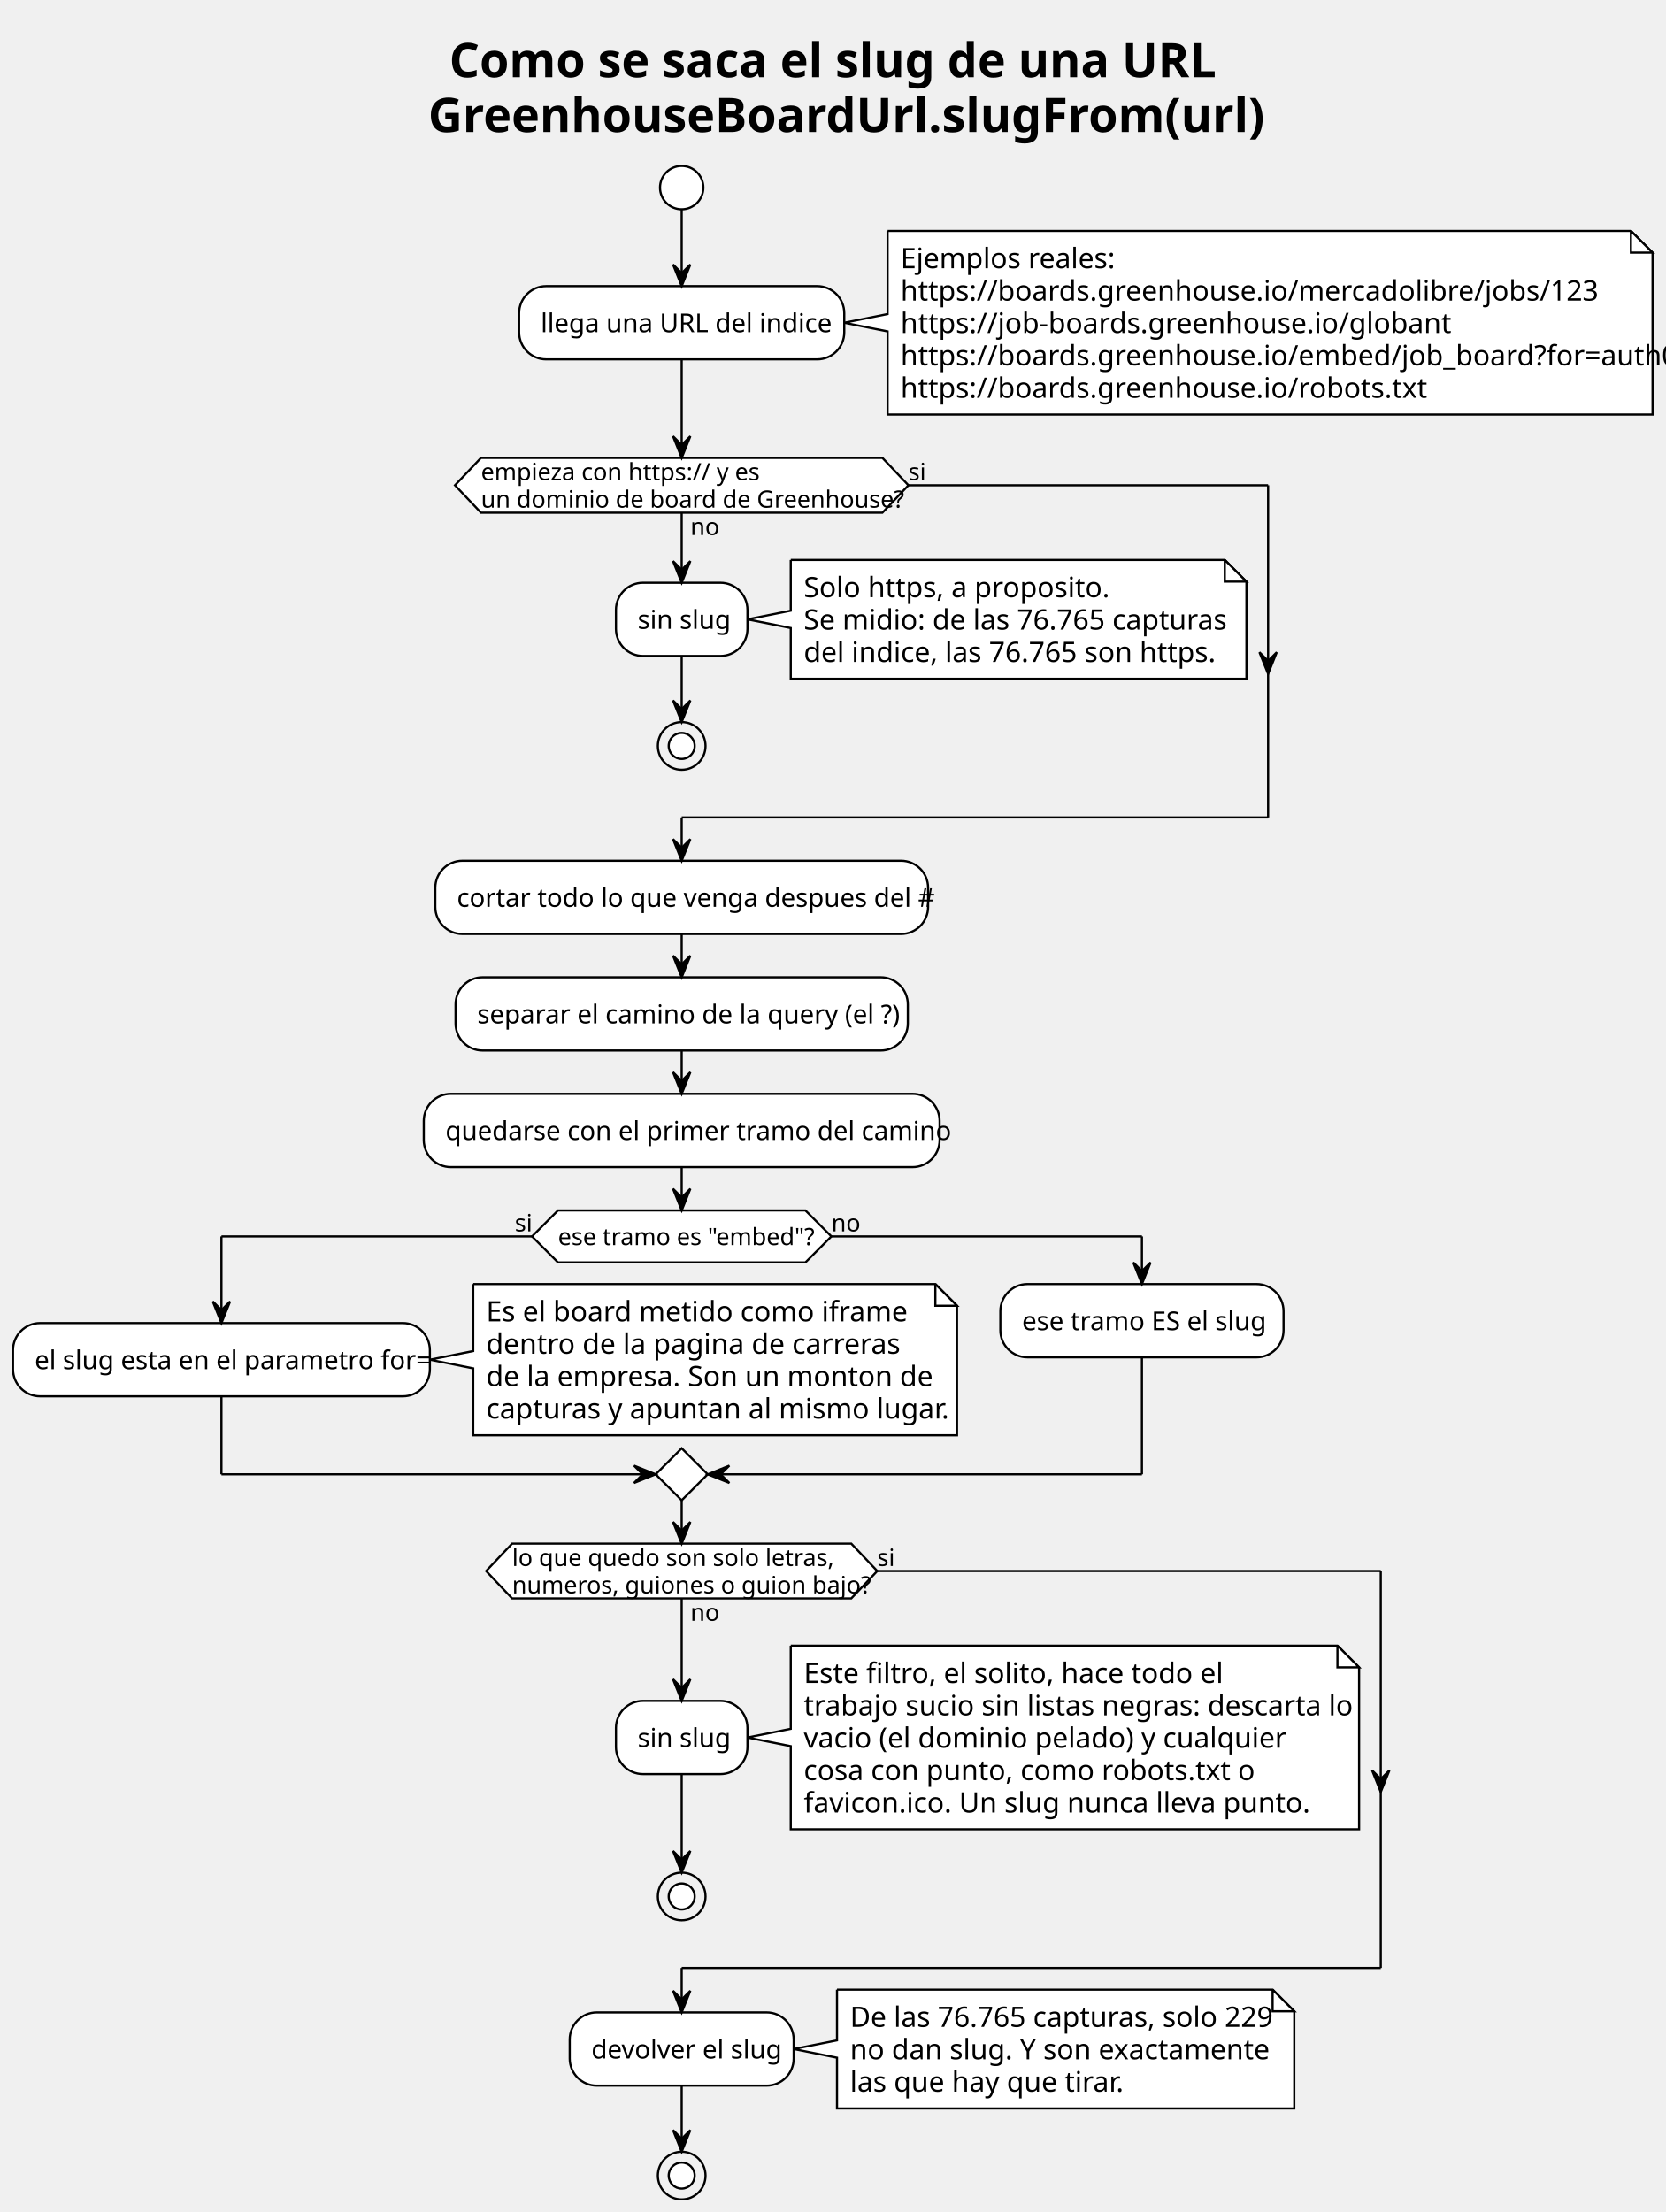
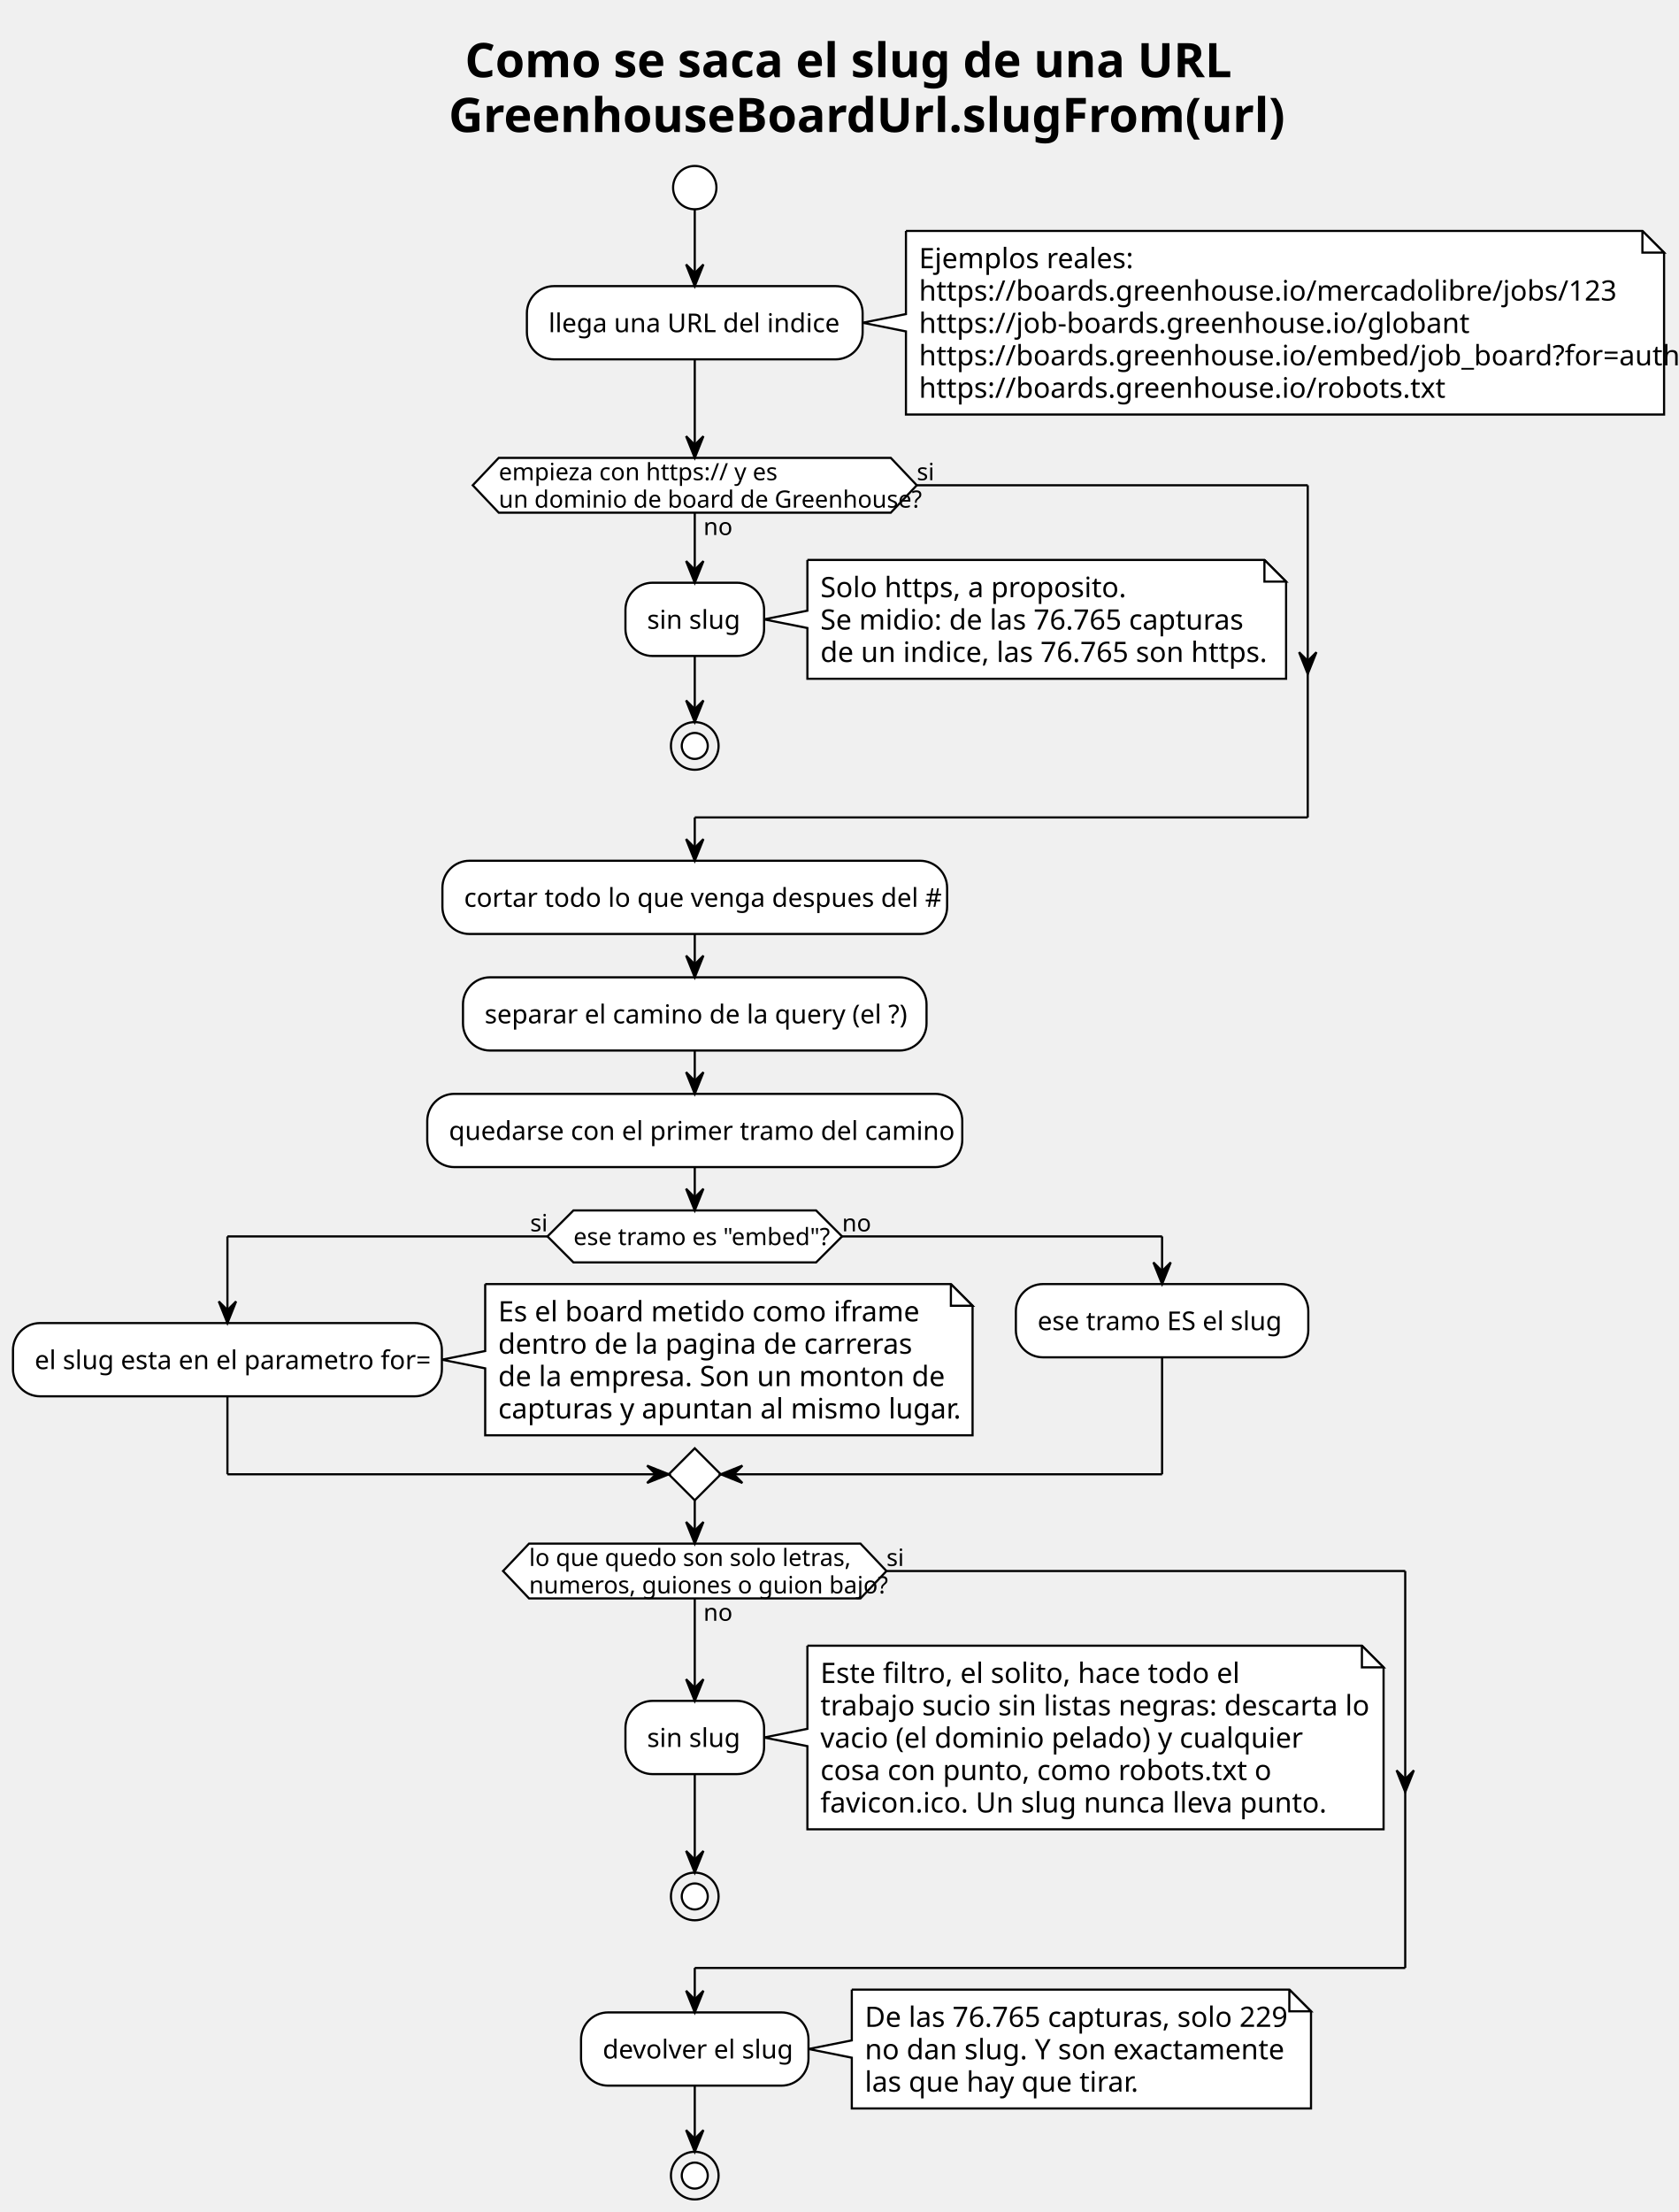
- <svg xmlns="http://www.w3.org/2000/svg" contentStyleType="text/css" data-diagram-type="ACTIVITY" height="1021px" preserveAspectRatio="none" style="width:769px;height:1021px;background:#FFFFFF;" version="1.1" viewBox="0 0 769 1021" width="769px" zoomAndPan="magnify">
+ <svg xmlns="http://www.w3.org/2000/svg" contentStyleType="text/css" height="1021px" preserveAspectRatio="none" style="width:775px;height:1021px;background:#FFFFFF;" version="1.1" viewBox="0 0 775 1021" width="775px" zoomAndPan="magnify">
  <defs />
  <g>
-     <g class="title" data-source-line="2">
-       <text fill="#000000" font-family="Verdana" font-size="22" font-weight="bold" lengthAdjust="spacing" textLength="352.097" x="207.356" y="35.636">Como se saca el slug de una URL</text>
-       <text fill="#000000" font-family="Verdana" font-size="22" font-weight="bold" lengthAdjust="spacing" textLength="371.594" x="197.608" y="60.934">GreenhouseBoardUrl.slugFrom(url)</text>
-     </g>
-     <ellipse cx="314.665" cy="86.596" fill="#FFFFFF" rx="10" ry="10" style="stroke:#000000;stroke-width:1;" />
-     <path d="M409.707,106.596 L409.707,144.968 L389.707,148.968 L409.707,152.968 L409.707,191.339 A0,0 0 0 0 409.707,191.339 L762.81,191.339 A0,0 0 0 0 762.81,191.339 L762.81,116.596 L752.81,106.596 L409.707,106.596 A0,0 0 0 0 409.707,106.596" fill="#FFFFFF" style="stroke:#000000;stroke-width:1;" />
-     <path d="M752.81,106.596 L752.81,116.596 L762.81,116.596 L752.81,106.596" fill="#FFFFFF" style="stroke:#000000;stroke-width:1;" />
-     <text fill="#000000" font-family="Verdana" font-size="13" lengthAdjust="spacing" textLength="96.097" x="415.707" y="123.79">Ejemplos reales:</text>
-     <text fill="#000000" font-family="Verdana" font-size="13" lengthAdjust="spacing" textLength="296.296" x="415.707" y="138.738">https://boards.greenhouse.io/mercadolibre/jobs/123</text>
-     <text fill="#000000" font-family="Verdana" font-size="13" lengthAdjust="spacing" textLength="232.718" x="415.707" y="153.687">https://job-boards.greenhouse.io/globant</text>
-     <text fill="#000000" font-family="Verdana" font-size="13" lengthAdjust="spacing" textLength="332.103" x="415.707" y="168.636">https://boards.greenhouse.io/embed/job_board?for=auth0</text>
-     <text fill="#000000" font-family="Verdana" font-size="13" lengthAdjust="spacing" textLength="221.857" x="415.707" y="183.584">https://boards.greenhouse.io/robots.txt</text>
-     <rect fill="#FFFFFF" height="33.799" rx="12.5" ry="12.5" style="stroke:#000000;stroke-width:1;" width="150.084" x="239.623" y="132.068" />
-     <text fill="#000000" font-family="Verdana" font-size="12" lengthAdjust="spacing" textLength="130.084" x="249.623" y="153.324">llega una URL del indice</text>
-     <path d="M365.008,258.455 L365.008,281.878 L345.008,285.878 L365.008,289.878 L365.008,313.301 A0,0 0 0 0 365.008,313.301 L575.346,313.301 A0,0 0 0 0 575.346,313.301 L575.346,268.455 L565.346,258.455 L365.008,258.455 A0,0 0 0 0 365.008,258.455" fill="#FFFFFF" style="stroke:#000000;stroke-width:1;" />
-     <path d="M565.346,258.455 L565.346,268.455 L575.346,268.455 L565.346,258.455" fill="#FFFFFF" style="stroke:#000000;stroke-width:1;" />
-     <text fill="#000000" font-family="Verdana" font-size="13" lengthAdjust="spacing" textLength="132.971" x="371.008" y="275.649">Solo https, a proposito.</text>
-     <text fill="#000000" font-family="Verdana" font-size="13" lengthAdjust="spacing" textLength="189.338" x="371.008" y="290.598">Se midio: de las 76.765 capturas</text>
-     <text fill="#000000" font-family="Verdana" font-size="13" lengthAdjust="spacing" textLength="182.121" x="371.008" y="305.546">del indice, las 76.765 son https.</text>
-     <rect fill="#FFFFFF" height="33.799" rx="12.5" ry="12.5" style="stroke:#000000;stroke-width:1;" width="60.688" x="284.321" y="268.979" />
-     <text fill="#000000" font-family="Verdana" font-size="12" lengthAdjust="spacing" textLength="40.688" x="294.321" y="290.235">sin slug</text>
-     <ellipse cx="314.665" cy="344.301" fill="none" rx="11" ry="11" style="stroke:#000000;stroke-width:1;" />
-     <ellipse cx="314.665" cy="344.301" fill="#FFFFFF" rx="6" ry="6" style="stroke:#000000;stroke-width:1;" />
-     <polygon fill="#FFFFFF" points="222.013,211.339,407.316,211.339,419.316,223.988,407.316,236.637,222.013,236.637,210.013,223.988,222.013,211.339" style="stroke:#000000;stroke-width:1;" />
-     <text fill="#000000" font-family="Verdana" font-size="11" lengthAdjust="spacing" textLength="12.235" x="318.665" y="246.955">no</text>
-     <text fill="#000000" font-family="Verdana" font-size="11" lengthAdjust="spacing" textLength="121.671" x="222.013" y="221.657">empieza con https:// y es</text>
-     <text fill="#000000" font-family="Verdana" font-size="11" lengthAdjust="spacing" textLength="185.303" x="222.013" y="234.306">un dominio de board de Greenhouse?</text>
-     <text fill="#000000" font-family="Verdana" font-size="11" lengthAdjust="spacing" textLength="7.944" x="419.316" y="221.657">si</text>
-     <rect fill="#FFFFFF" height="33.799" rx="12.5" ry="12.5" style="stroke:#000000;stroke-width:1;" width="227.481" x="200.924" y="397.301" />
-     <text fill="#000000" font-family="Verdana" font-size="12" lengthAdjust="spacing" textLength="207.481" x="210.924" y="418.557">cortar todo lo que venga despues del #</text>
-     <rect fill="#FFFFFF" height="33.799" rx="12.5" ry="12.5" style="stroke:#000000;stroke-width:1;" width="208.76" x="210.285" y="451.1" />
-     <text fill="#000000" font-family="Verdana" font-size="12" lengthAdjust="spacing" textLength="188.76" x="220.285" y="472.356">separar el camino de la query (el ?)</text>
-     <rect fill="#FFFFFF" height="33.799" rx="12.5" ry="12.5" style="stroke:#000000;stroke-width:1;" width="238.103" x="195.613" y="504.899" />
-     <text fill="#000000" font-family="Verdana" font-size="12" lengthAdjust="spacing" textLength="218.103" x="205.613" y="526.155">quedarse con el primer tramo del camino</text>
-     <polygon fill="#FFFFFF" points="257.565,558.698,371.765,558.698,383.765,570.698,371.765,582.698,257.565,582.698,245.565,570.698,257.565,558.698" style="stroke:#000000;stroke-width:1;" />
-     <text fill="#000000" font-family="Verdana" font-size="11" lengthAdjust="spacing" textLength="114.2" x="257.565" y="574.691">ese tramo es "embed"?</text>
-     <text fill="#000000" font-family="Verdana" font-size="11" lengthAdjust="spacing" textLength="7.944" x="237.621" y="568.367">si</text>
-     <text fill="#000000" font-family="Verdana" font-size="11" lengthAdjust="spacing" textLength="12.235" x="383.765" y="568.367">no</text>
-     <path d="M218.43,592.698 L218.43,623.595 L198.43,627.595 L218.43,631.595 L218.43,662.493 A0,0 0 0 0 218.43,662.493 L441.755,662.493 A0,0 0 0 0 441.755,662.493 L441.755,602.698 L431.755,592.698 L218.43,592.698 A0,0 0 0 0 218.43,592.698" fill="#FFFFFF" style="stroke:#000000;stroke-width:1;" />
-     <path d="M431.755,592.698 L431.755,602.698 L441.755,602.698 L431.755,592.698" fill="#FFFFFF" style="stroke:#000000;stroke-width:1;" />
-     <text fill="#000000" font-family="Verdana" font-size="13" lengthAdjust="spacing" textLength="183.523" x="224.43" y="609.892">Es el board metido como iframe</text>
-     <text fill="#000000" font-family="Verdana" font-size="13" lengthAdjust="spacing" textLength="180.673" x="224.43" y="624.84">dentro de la pagina de carreras</text>
-     <text fill="#000000" font-family="Verdana" font-size="13" lengthAdjust="spacing" textLength="195.851" x="224.43" y="639.789">de la empresa. Son un monton de</text>
-     <text fill="#000000" font-family="Verdana" font-size="13" lengthAdjust="spacing" textLength="202.325" x="224.43" y="654.738">capturas y apuntan al mismo lugar.</text>
-     <rect fill="#FFFFFF" height="33.799" rx="12.5" ry="12.5" style="stroke:#000000;stroke-width:1;" width="192.43" x="6" y="610.696" />
-     <text fill="#000000" font-family="Verdana" font-size="12" lengthAdjust="spacing" textLength="172.43" x="16" y="631.952">el slug esta en el parametro for=</text>
-     <rect fill="#FFFFFF" height="33.799" rx="12.5" ry="12.5" style="stroke:#000000;stroke-width:1;" width="130.719" x="461.755" y="592.698" />
-     <text fill="#000000" font-family="Verdana" font-size="12" lengthAdjust="spacing" textLength="110.719" x="471.755" y="613.954">ese tramo ES el slug</text>
-     <polygon fill="#FFFFFF" points="314.665,668.493,326.665,680.493,314.665,692.493,302.665,680.493,314.665,668.493" style="stroke:#000000;stroke-width:1;" />
-     <path d="M365.008,759.608 L365.008,797.98 L345.008,801.98 L365.008,805.98 L365.008,844.352 A0,0 0 0 0 365.008,844.352 L627.352,844.352 A0,0 0 0 0 627.352,844.352 L627.352,769.608 L617.352,759.608 L365.008,759.608 A0,0 0 0 0 365.008,759.608" fill="#FFFFFF" style="stroke:#000000;stroke-width:1;" />
-     <path d="M617.352,759.608 L617.352,769.608 L627.352,769.608 L617.352,759.608" fill="#FFFFFF" style="stroke:#000000;stroke-width:1;" />
-     <text fill="#000000" font-family="Verdana" font-size="13" lengthAdjust="spacing" textLength="183.542" x="371.008" y="776.802">Este filtro, el solito, hace todo el</text>
-     <text fill="#000000" font-family="Verdana" font-size="13" lengthAdjust="spacing" textLength="241.344" x="371.008" y="791.751">trabajo sucio sin listas negras: descarta lo</text>
-     <text fill="#000000" font-family="Verdana" font-size="13" lengthAdjust="spacing" textLength="211.002" x="371.008" y="806.7">vacio (el dominio pelado) y cualquier</text>
-     <text fill="#000000" font-family="Verdana" font-size="13" lengthAdjust="spacing" textLength="195.108" x="371.008" y="821.648">cosa con punto, como robots.txt o</text>
-     <text fill="#000000" font-family="Verdana" font-size="13" lengthAdjust="spacing" textLength="221.857" x="371.008" y="836.597">favicon.ico. Un slug nunca lleva punto.</text>
-     <rect fill="#FFFFFF" height="33.799" rx="12.5" ry="12.5" style="stroke:#000000;stroke-width:1;" width="60.688" x="284.321" y="785.081" />
-     <text fill="#000000" font-family="Verdana" font-size="12" lengthAdjust="spacing" textLength="40.688" x="294.321" y="806.337">sin slug</text>
-     <ellipse cx="314.665" cy="875.352" fill="none" rx="11" ry="11" style="stroke:#000000;stroke-width:1;" />
-     <ellipse cx="314.665" cy="875.352" fill="#FFFFFF" rx="6" ry="6" style="stroke:#000000;stroke-width:1;" />
-     <polygon fill="#FFFFFF" points="236.386,712.493,392.943,712.493,404.943,725.142,392.943,737.79,236.386,737.79,224.386,725.142,236.386,712.493" style="stroke:#000000;stroke-width:1;" />
-     <text fill="#000000" font-family="Verdana" font-size="11" lengthAdjust="spacing" textLength="12.235" x="318.665" y="748.108">no</text>
-     <text fill="#000000" font-family="Verdana" font-size="11" lengthAdjust="spacing" textLength="140.653" x="236.386" y="722.811">lo que quedo son solo letras,</text>
-     <text fill="#000000" font-family="Verdana" font-size="11" lengthAdjust="spacing" textLength="156.557" x="236.386" y="735.46">numeros, guiones o guion bajo?</text>
-     <text fill="#000000" font-family="Verdana" font-size="11" lengthAdjust="spacing" textLength="7.944" x="404.943" y="722.811">si</text>
-     <path d="M386.354,918.352 L386.354,941.775 L366.354,945.775 L386.354,949.775 L386.354,973.198 A0,0 0 0 0 386.354,973.198 L597.422,973.198 A0,0 0 0 0 597.422,973.198 L597.422,928.352 L587.422,918.352 L386.354,918.352 A0,0 0 0 0 386.354,918.352" fill="#FFFFFF" style="stroke:#000000;stroke-width:1;" />
-     <path d="M587.422,918.352 L587.422,928.352 L597.422,928.352 L587.422,918.352" fill="#FFFFFF" style="stroke:#000000;stroke-width:1;" />
-     <text fill="#000000" font-family="Verdana" font-size="13" lengthAdjust="spacing" textLength="190.068" x="392.354" y="935.546">De las 76.765 capturas, solo 229</text>
-     <text fill="#000000" font-family="Verdana" font-size="13" lengthAdjust="spacing" textLength="185.732" x="392.354" y="950.495">no dan slug. Y son exactamente</text>
-     <text fill="#000000" font-family="Verdana" font-size="13" lengthAdjust="spacing" textLength="121.405" x="392.354" y="965.443">las que hay que tirar.</text>
-     <rect fill="#FFFFFF" height="33.799" rx="12.5" ry="12.5" style="stroke:#000000;stroke-width:1;" width="103.379" x="262.975" y="928.876" />
-     <text fill="#000000" font-family="Verdana" font-size="12" lengthAdjust="spacing" textLength="83.379" x="272.975" y="950.132">devolver el slug</text>
-     <ellipse cx="314.665" cy="1004.198" fill="none" rx="11" ry="11" style="stroke:#000000;stroke-width:1;" />
-     <ellipse cx="314.665" cy="1004.198" fill="#FFFFFF" rx="6" ry="6" style="stroke:#000000;stroke-width:1;" />
-     <line style="stroke:#000000;stroke-width:1;" x1="314.665" x2="314.665" y1="96.596" y2="132.068" />
-     <polygon fill="#000000" points="310.665,122.068,314.665,132.068,318.665,122.068,314.665,126.068" style="stroke:#000000;stroke-width:1;" />
-     <line style="stroke:#000000;stroke-width:1;" x1="314.665" x2="314.665" y1="302.778" y2="333.301" />
-     <polygon fill="#000000" points="310.665,323.301,314.665,333.301,318.665,323.301,314.665,327.301" style="stroke:#000000;stroke-width:1;" />
-     <line style="stroke:#000000;stroke-width:1;" x1="314.665" x2="314.665" y1="236.637" y2="268.979" />
-     <polygon fill="#000000" points="310.665,258.979,314.665,268.979,318.665,258.979,314.665,262.979" style="stroke:#000000;stroke-width:1;" />
-     <line style="stroke:#000000;stroke-width:1;" x1="419.316" x2="585.346" y1="223.988" y2="223.988" />
-     <polygon fill="#000000" points="581.346,301.054,585.346,311.054,589.346,301.054,585.346,305.054" style="stroke:#000000;stroke-width:1;" />
-     <line style="stroke:#000000;stroke-width:1;" x1="585.346" x2="585.346" y1="223.988" y2="377.301" />
-     <line style="stroke:#000000;stroke-width:1;" x1="585.346" x2="314.665" y1="377.301" y2="377.301" />
-     <line style="stroke:#000000;stroke-width:1;" x1="314.665" x2="314.665" y1="377.301" y2="397.301" />
-     <polygon fill="#000000" points="310.665,387.301,314.665,397.301,318.665,387.301,314.665,391.301" style="stroke:#000000;stroke-width:1;" />
-     <line style="stroke:#000000;stroke-width:1;" x1="314.665" x2="314.665" y1="165.867" y2="211.339" />
-     <polygon fill="#000000" points="310.665,201.339,314.665,211.339,318.665,201.339,314.665,205.339" style="stroke:#000000;stroke-width:1;" />
-     <line style="stroke:#000000;stroke-width:1;" x1="314.665" x2="314.665" y1="431.1" y2="451.1" />
-     <polygon fill="#000000" points="310.665,441.1,314.665,451.1,318.665,441.1,314.665,445.1" style="stroke:#000000;stroke-width:1;" />
-     <line style="stroke:#000000;stroke-width:1;" x1="314.665" x2="314.665" y1="484.899" y2="504.899" />
-     <polygon fill="#000000" points="310.665,494.899,314.665,504.899,318.665,494.899,314.665,498.899" style="stroke:#000000;stroke-width:1;" />
-     <line style="stroke:#000000;stroke-width:1;" x1="245.565" x2="102.215" y1="570.698" y2="570.698" />
-     <line style="stroke:#000000;stroke-width:1;" x1="102.215" x2="102.215" y1="570.698" y2="610.696" />
-     <polygon fill="#000000" points="98.215,600.696,102.215,610.696,106.215,600.696,102.215,604.696" style="stroke:#000000;stroke-width:1;" />
-     <line style="stroke:#000000;stroke-width:1;" x1="383.765" x2="527.114" y1="570.698" y2="570.698" />
-     <line style="stroke:#000000;stroke-width:1;" x1="527.114" x2="527.114" y1="570.698" y2="592.698" />
-     <polygon fill="#000000" points="523.114,582.698,527.114,592.698,531.114,582.698,527.114,586.698" style="stroke:#000000;stroke-width:1;" />
-     <line style="stroke:#000000;stroke-width:1;" x1="102.215" x2="102.215" y1="644.495" y2="680.493" />
-     <line style="stroke:#000000;stroke-width:1;" x1="102.215" x2="302.665" y1="680.493" y2="680.493" />
-     <polygon fill="#000000" points="292.665,676.493,302.665,680.493,292.665,684.493,296.665,680.493" style="stroke:#000000;stroke-width:1;" />
-     <line style="stroke:#000000;stroke-width:1;" x1="527.114" x2="527.114" y1="626.497" y2="680.493" />
-     <line style="stroke:#000000;stroke-width:1;" x1="527.114" x2="326.665" y1="680.493" y2="680.493" />
-     <polygon fill="#000000" points="336.665,676.493,326.665,680.493,336.665,684.493,332.665,680.493" style="stroke:#000000;stroke-width:1;" />
-     <line style="stroke:#000000;stroke-width:1;" x1="314.665" x2="314.665" y1="538.698" y2="558.698" />
-     <polygon fill="#000000" points="310.665,548.698,314.665,558.698,318.665,548.698,314.665,552.698" style="stroke:#000000;stroke-width:1;" />
-     <line style="stroke:#000000;stroke-width:1;" x1="314.665" x2="314.665" y1="818.88" y2="864.352" />
-     <polygon fill="#000000" points="310.665,854.352,314.665,864.352,318.665,854.352,314.665,858.352" style="stroke:#000000;stroke-width:1;" />
-     <line style="stroke:#000000;stroke-width:1;" x1="314.665" x2="314.665" y1="737.79" y2="785.081" />
-     <polygon fill="#000000" points="310.665,775.081,314.665,785.081,318.665,775.081,314.665,779.081" style="stroke:#000000;stroke-width:1;" />
-     <line style="stroke:#000000;stroke-width:1;" x1="404.943" x2="637.352" y1="725.142" y2="725.142" />
-     <polygon fill="#000000" points="633.352,817.156,637.352,827.156,641.352,817.156,637.352,821.156" style="stroke:#000000;stroke-width:1;" />
-     <line style="stroke:#000000;stroke-width:1;" x1="637.352" x2="637.352" y1="725.142" y2="908.352" />
-     <line style="stroke:#000000;stroke-width:1;" x1="637.352" x2="314.665" y1="908.352" y2="908.352" />
-     <line style="stroke:#000000;stroke-width:1;" x1="314.665" x2="314.665" y1="908.352" y2="928.876" />
-     <polygon fill="#000000" points="310.665,918.876,314.665,928.876,318.665,918.876,314.665,922.876" style="stroke:#000000;stroke-width:1;" />
-     <line style="stroke:#000000;stroke-width:1;" x1="314.665" x2="314.665" y1="692.493" y2="712.493" />
-     <polygon fill="#000000" points="310.665,702.493,314.665,712.493,318.665,702.493,314.665,706.493" style="stroke:#000000;stroke-width:1;" />
-     <line style="stroke:#000000;stroke-width:1;" x1="314.665" x2="314.665" y1="962.675" y2="993.198" />
-     <polygon fill="#000000" points="310.665,983.198,314.665,993.198,318.665,983.198,314.665,987.198" style="stroke:#000000;stroke-width:1;" />
+     <text fill="#000000" font-family="Verdana" font-size="22" font-weight="bold" lengthAdjust="spacing" textLength="343" x="214.625" y="35.636">Como se saca el slug de una URL</text>
+     <text fill="#000000" font-family="Verdana" font-size="22" font-weight="bold" lengthAdjust="spacing" textLength="358" x="207.125" y="60.934">GreenhouseBoardUrl.slugFrom(url)</text>
+     <ellipse cx="320.75" cy="86.596" fill="#FFFFFF" rx="10" ry="10" style="stroke:#000000;stroke-width:1.0;" />
+     <path d="M418.25,106.596 L418.25,144.968 L398.25,148.968 L418.25,152.968 L418.25,191.339 A0,0 0 0 0 418.25,191.339 L768.25,191.339 A0,0 0 0 0 768.25,191.339 L768.25,116.596 L758.25,106.596 L418.25,106.596 A0,0 0 0 0 418.25,106.596 " fill="#FFFFFF" style="stroke:#000000;stroke-width:1.0;" />
+     <path d="M758.25,106.596 L758.25,116.596 L768.25,116.596 L758.25,106.596 " fill="#FFFFFF" style="stroke:#000000;stroke-width:1.0;" />
+     <text fill="#000000" font-family="Verdana" font-size="13" lengthAdjust="spacing" textLength="97" x="424.25" y="123.79">Ejemplos reales:</text>
+     <text fill="#000000" font-family="Verdana" font-size="13" lengthAdjust="spacing" textLength="296" x="424.25" y="138.738">https://boards.greenhouse.io/mercadolibre/jobs/123</text>
+     <text fill="#000000" font-family="Verdana" font-size="13" lengthAdjust="spacing" textLength="232" x="424.25" y="153.687">https://job-boards.greenhouse.io/globant</text>
+     <text fill="#000000" font-family="Verdana" font-size="13" lengthAdjust="spacing" textLength="329" x="424.25" y="168.636">https://boards.greenhouse.io/embed/job_board?for=auth0</text>
+     <text fill="#000000" font-family="Verdana" font-size="13" lengthAdjust="spacing" textLength="224" x="424.25" y="183.584">https://boards.greenhouse.io/robots.txt</text>
+     <rect fill="#FFFFFF" height="33.799" rx="12.5" ry="12.5" style="stroke:#000000;stroke-width:1.0;" width="155" x="243.25" y="132.068" />
+     <text fill="#000000" font-family="Verdana" font-size="12" lengthAdjust="spacing" textLength="135" x="253.25" y="153.324">llega una URL del indice</text>
+     <path d="M372.75,258.455 L372.75,281.878 L352.75,285.878 L372.75,289.878 L372.75,313.301 A0,0 0 0 0 372.75,313.301 L593.75,313.301 A0,0 0 0 0 593.75,313.301 L593.75,268.455 L583.75,258.455 L372.75,258.455 A0,0 0 0 0 372.75,258.455 " fill="#FFFFFF" style="stroke:#000000;stroke-width:1.0;" />
+     <path d="M583.75,258.455 L583.75,268.455 L593.75,268.455 L583.75,258.455 " fill="#FFFFFF" style="stroke:#000000;stroke-width:1.0;" />
+     <text fill="#000000" font-family="Verdana" font-size="13" lengthAdjust="spacing" textLength="135" x="378.75" y="275.649">Solo https, a proposito.</text>
+     <text fill="#000000" font-family="Verdana" font-size="13" lengthAdjust="spacing" textLength="191" x="378.75" y="290.598">Se midio: de las 76.765 capturas</text>
+     <text fill="#000000" font-family="Verdana" font-size="13" lengthAdjust="spacing" textLength="200" x="378.75" y="305.546">de un indice, las 76.765 son https.</text>
+     <rect fill="#FFFFFF" height="33.799" rx="12.5" ry="12.5" style="stroke:#000000;stroke-width:1.0;" width="64" x="288.75" y="268.979" />
+     <text fill="#000000" font-family="Verdana" font-size="12" lengthAdjust="spacing" textLength="44" x="298.75" y="290.235">sin slug</text>
+     <ellipse cx="320.75" cy="344.301" fill="none" rx="11" ry="11" style="stroke:#000000;stroke-width:1.0;" />
+     <ellipse cx="320.75" cy="344.301" fill="#FFFFFF" rx="6" ry="6" style="stroke:#000000;stroke-width:1.0;" />
+     <polygon fill="#FFFFFF" points="230.25,211.339,411.25,211.339,423.25,223.988,411.25,236.637,230.25,236.637,218.25,223.988,230.25,211.339" style="stroke:#000000;stroke-width:1.0;" />
+     <text fill="#000000" font-family="Verdana" font-size="11" lengthAdjust="spacing" textLength="12" x="324.75" y="246.955">no</text>
+     <text fill="#000000" font-family="Verdana" font-size="11" lengthAdjust="spacing" textLength="121" x="230.25" y="221.657">empieza con https:// y es</text>
+     <text fill="#000000" font-family="Verdana" font-size="11" lengthAdjust="spacing" textLength="181" x="230.25" y="234.306">un dominio de board de Greenhouse?</text>
+     <text fill="#000000" font-family="Verdana" font-size="11" lengthAdjust="spacing" textLength="8" x="423.25" y="221.657">si</text>
+     <rect fill="#FFFFFF" height="33.799" rx="12.5" ry="12.5" style="stroke:#000000;stroke-width:1.0;" width="233" x="204.25" y="397.301" />
+     <text fill="#000000" font-family="Verdana" font-size="12" lengthAdjust="spacing" textLength="213" x="214.25" y="418.557">cortar todo lo que venga despues del #</text>
+     <rect fill="#FFFFFF" height="33.799" rx="12.5" ry="12.5" style="stroke:#000000;stroke-width:1.0;" width="214" x="213.75" y="451.1" />
+     <text fill="#000000" font-family="Verdana" font-size="12" lengthAdjust="spacing" textLength="194" x="223.75" y="472.356">separar el camino de la query (el ?)</text>
+     <rect fill="#FFFFFF" height="33.799" rx="12.5" ry="12.5" style="stroke:#000000;stroke-width:1.0;" width="247" x="197.25" y="504.899" />
+     <text fill="#000000" font-family="Verdana" font-size="12" lengthAdjust="spacing" textLength="227" x="207.25" y="526.155">quedarse con el primer tramo del camino</text>
+     <polygon fill="#FFFFFF" points="264.75,558.698,376.75,558.698,388.75,570.698,376.75,582.698,264.75,582.698,252.75,570.698,264.75,558.698" style="stroke:#000000;stroke-width:1.0;" />
+     <text fill="#000000" font-family="Verdana" font-size="11" lengthAdjust="spacing" textLength="112" x="264.75" y="574.691">ese tramo es "embed"?</text>
+     <text fill="#000000" font-family="Verdana" font-size="11" lengthAdjust="spacing" textLength="8" x="244.75" y="568.367">si</text>
+     <text fill="#000000" font-family="Verdana" font-size="11" lengthAdjust="spacing" textLength="12" x="388.75" y="568.367">no</text>
+     <path d="M224,592.698 L224,623.595 L204,627.595 L224,631.595 L224,662.493 A0,0 0 0 0 224,662.493 L449,662.493 A0,0 0 0 0 449,662.493 L449,602.698 L439,592.698 L224,592.698 A0,0 0 0 0 224,592.698 " fill="#FFFFFF" style="stroke:#000000;stroke-width:1.0;" />
+     <path d="M439,592.698 L439,602.698 L449,602.698 L439,592.698 " fill="#FFFFFF" style="stroke:#000000;stroke-width:1.0;" />
+     <text fill="#000000" font-family="Verdana" font-size="13" lengthAdjust="spacing" textLength="184" x="230" y="609.892">Es el board metido como iframe</text>
+     <text fill="#000000" font-family="Verdana" font-size="13" lengthAdjust="spacing" textLength="179" x="230" y="624.84">dentro de la pagina de carreras</text>
+     <text fill="#000000" font-family="Verdana" font-size="13" lengthAdjust="spacing" textLength="196" x="230" y="639.789">de la empresa. Son un monton de</text>
+     <text fill="#000000" font-family="Verdana" font-size="13" lengthAdjust="spacing" textLength="204" x="230" y="654.738">capturas y apuntan al mismo lugar.</text>
+     <rect fill="#FFFFFF" height="33.799" rx="12.5" ry="12.5" style="stroke:#000000;stroke-width:1.0;" width="198" x="6" y="610.696" />
+     <text fill="#000000" font-family="Verdana" font-size="12" lengthAdjust="spacing" textLength="178" x="16" y="631.952">el slug esta en el parametro for=</text>
+     <rect fill="#FFFFFF" height="33.799" rx="12.5" ry="12.5" style="stroke:#000000;stroke-width:1.0;" width="135" x="469" y="592.698" />
+     <text fill="#000000" font-family="Verdana" font-size="12" lengthAdjust="spacing" textLength="115" x="479" y="613.954">ese tramo ES el slug</text>
+     <polygon fill="#FFFFFF" points="320.75,668.493,332.75,680.493,320.75,692.493,308.75,680.493,320.75,668.493" style="stroke:#000000;stroke-width:1.0;" />
+     <path d="M372.75,759.608 L372.75,797.98 L352.75,801.98 L372.75,805.98 L372.75,844.352 A0,0 0 0 0 372.75,844.352 L638.75,844.352 A0,0 0 0 0 638.75,844.352 L638.75,769.608 L628.75,759.608 L372.75,759.608 A0,0 0 0 0 372.75,759.608 " fill="#FFFFFF" style="stroke:#000000;stroke-width:1.0;" />
+     <path d="M628.75,759.608 L628.75,769.608 L638.75,769.608 L628.75,759.608 " fill="#FFFFFF" style="stroke:#000000;stroke-width:1.0;" />
+     <text fill="#000000" font-family="Verdana" font-size="13" lengthAdjust="spacing" textLength="187" x="378.75" y="776.802">Este filtro, el solito, hace todo el</text>
+     <text fill="#000000" font-family="Verdana" font-size="13" lengthAdjust="spacing" textLength="245" x="378.75" y="791.751">trabajo sucio sin listas negras: descarta lo</text>
+     <text fill="#000000" font-family="Verdana" font-size="13" lengthAdjust="spacing" textLength="209" x="378.75" y="806.7">vacio (el dominio pelado) y cualquier</text>
+     <text fill="#000000" font-family="Verdana" font-size="13" lengthAdjust="spacing" textLength="199" x="378.75" y="821.648">cosa con punto, como robots.txt o</text>
+     <text fill="#000000" font-family="Verdana" font-size="13" lengthAdjust="spacing" textLength="220" x="378.75" y="836.597">favicon.ico. Un slug nunca lleva punto.</text>
+     <rect fill="#FFFFFF" height="33.799" rx="12.5" ry="12.5" style="stroke:#000000;stroke-width:1.0;" width="64" x="288.75" y="785.081" />
+     <text fill="#000000" font-family="Verdana" font-size="12" lengthAdjust="spacing" textLength="44" x="298.75" y="806.337">sin slug</text>
+     <ellipse cx="320.75" cy="875.352" fill="none" rx="11" ry="11" style="stroke:#000000;stroke-width:1.0;" />
+     <ellipse cx="320.75" cy="875.352" fill="#FFFFFF" rx="6" ry="6" style="stroke:#000000;stroke-width:1.0;" />
+     <polygon fill="#FFFFFF" points="244.25,712.493,397.25,712.493,409.25,725.142,397.25,737.79,244.25,737.79,232.25,725.142,244.25,712.493" style="stroke:#000000;stroke-width:1.0;" />
+     <text fill="#000000" font-family="Verdana" font-size="11" lengthAdjust="spacing" textLength="12" x="324.75" y="748.108">no</text>
+     <text fill="#000000" font-family="Verdana" font-size="11" lengthAdjust="spacing" textLength="139" x="244.25" y="722.811">lo que quedo son solo letras,</text>
+     <text fill="#000000" font-family="Verdana" font-size="11" lengthAdjust="spacing" textLength="153" x="244.25" y="735.46">numeros, guiones o guion bajo?</text>
+     <text fill="#000000" font-family="Verdana" font-size="11" lengthAdjust="spacing" textLength="8" x="409.25" y="722.811">si</text>
+     <path d="M393.25,918.352 L393.25,941.775 L373.25,945.775 L393.25,949.775 L393.25,973.198 A0,0 0 0 0 393.25,973.198 L605.25,973.198 A0,0 0 0 0 605.25,973.198 L605.25,928.352 L595.25,918.352 L393.25,918.352 A0,0 0 0 0 393.25,918.352 " fill="#FFFFFF" style="stroke:#000000;stroke-width:1.0;" />
+     <path d="M595.25,918.352 L595.25,928.352 L605.25,928.352 L595.25,918.352 " fill="#FFFFFF" style="stroke:#000000;stroke-width:1.0;" />
+     <text fill="#000000" font-family="Verdana" font-size="13" lengthAdjust="spacing" textLength="191" x="399.25" y="935.546">De las 76.765 capturas, solo 229</text>
+     <text fill="#000000" font-family="Verdana" font-size="13" lengthAdjust="spacing" textLength="188" x="399.25" y="950.495">no dan slug. Y son exactamente</text>
+     <text fill="#000000" font-family="Verdana" font-size="13" lengthAdjust="spacing" textLength="122" x="399.25" y="965.443">las que hay que tirar.</text>
+     <rect fill="#FFFFFF" height="33.799" rx="12.5" ry="12.5" style="stroke:#000000;stroke-width:1.0;" width="105" x="268.25" y="928.876" />
+     <text fill="#000000" font-family="Verdana" font-size="12" lengthAdjust="spacing" textLength="85" x="278.25" y="950.132">devolver el slug</text>
+     <ellipse cx="320.75" cy="1004.198" fill="none" rx="11" ry="11" style="stroke:#000000;stroke-width:1.0;" />
+     <ellipse cx="320.75" cy="1004.198" fill="#FFFFFF" rx="6" ry="6" style="stroke:#000000;stroke-width:1.0;" />
+     <line style="stroke:#000000;stroke-width:1.0;" x1="320.75" x2="320.75" y1="96.596" y2="132.068" />
+     <polygon fill="#000000" points="316.75,122.068,320.75,132.068,324.75,122.068,320.75,126.068" style="stroke:#000000;stroke-width:1.0;" />
+     <line style="stroke:#000000;stroke-width:1.0;" x1="320.75" x2="320.75" y1="302.778" y2="333.301" />
+     <polygon fill="#000000" points="316.75,323.301,320.75,333.301,324.75,323.301,320.75,327.301" style="stroke:#000000;stroke-width:1.0;" />
+     <line style="stroke:#000000;stroke-width:1.0;" x1="320.75" x2="320.75" y1="236.637" y2="268.979" />
+     <polygon fill="#000000" points="316.75,258.979,320.75,268.979,324.75,258.979,320.75,262.979" style="stroke:#000000;stroke-width:1.0;" />
+     <line style="stroke:#000000;stroke-width:1.0;" x1="423.25" x2="603.75" y1="223.988" y2="223.988" />
+     <polygon fill="#000000" points="599.75,301.054,603.75,311.054,607.75,301.054,603.75,305.054" style="stroke:#000000;stroke-width:1.0;" />
+     <line style="stroke:#000000;stroke-width:1.0;" x1="603.75" x2="603.75" y1="223.988" y2="377.301" />
+     <line style="stroke:#000000;stroke-width:1.0;" x1="603.75" x2="320.75" y1="377.301" y2="377.301" />
+     <line style="stroke:#000000;stroke-width:1.0;" x1="320.75" x2="320.75" y1="377.301" y2="397.301" />
+     <polygon fill="#000000" points="316.75,387.301,320.75,397.301,324.75,387.301,320.75,391.301" style="stroke:#000000;stroke-width:1.0;" />
+     <line style="stroke:#000000;stroke-width:1.0;" x1="320.75" x2="320.75" y1="165.867" y2="211.339" />
+     <polygon fill="#000000" points="316.75,201.339,320.75,211.339,324.75,201.339,320.75,205.339" style="stroke:#000000;stroke-width:1.0;" />
+     <line style="stroke:#000000;stroke-width:1.0;" x1="320.75" x2="320.75" y1="431.1" y2="451.1" />
+     <polygon fill="#000000" points="316.75,441.1,320.75,451.1,324.75,441.1,320.75,445.1" style="stroke:#000000;stroke-width:1.0;" />
+     <line style="stroke:#000000;stroke-width:1.0;" x1="320.75" x2="320.75" y1="484.899" y2="504.899" />
+     <polygon fill="#000000" points="316.75,494.899,320.75,504.899,324.75,494.899,320.75,498.899" style="stroke:#000000;stroke-width:1.0;" />
+     <line style="stroke:#000000;stroke-width:1.0;" x1="252.75" x2="105" y1="570.698" y2="570.698" />
+     <line style="stroke:#000000;stroke-width:1.0;" x1="105" x2="105" y1="570.698" y2="610.696" />
+     <polygon fill="#000000" points="101,600.696,105,610.696,109,600.696,105,604.696" style="stroke:#000000;stroke-width:1.0;" />
+     <line style="stroke:#000000;stroke-width:1.0;" x1="388.75" x2="536.5" y1="570.698" y2="570.698" />
+     <line style="stroke:#000000;stroke-width:1.0;" x1="536.5" x2="536.5" y1="570.698" y2="592.698" />
+     <polygon fill="#000000" points="532.5,582.698,536.5,592.698,540.5,582.698,536.5,586.698" style="stroke:#000000;stroke-width:1.0;" />
+     <line style="stroke:#000000;stroke-width:1.0;" x1="105" x2="105" y1="644.495" y2="680.493" />
+     <line style="stroke:#000000;stroke-width:1.0;" x1="105" x2="308.75" y1="680.493" y2="680.493" />
+     <polygon fill="#000000" points="298.75,676.493,308.75,680.493,298.75,684.493,302.75,680.493" style="stroke:#000000;stroke-width:1.0;" />
+     <line style="stroke:#000000;stroke-width:1.0;" x1="536.5" x2="536.5" y1="626.497" y2="680.493" />
+     <line style="stroke:#000000;stroke-width:1.0;" x1="536.5" x2="332.75" y1="680.493" y2="680.493" />
+     <polygon fill="#000000" points="342.75,676.493,332.75,680.493,342.75,684.493,338.75,680.493" style="stroke:#000000;stroke-width:1.0;" />
+     <line style="stroke:#000000;stroke-width:1.0;" x1="320.75" x2="320.75" y1="538.698" y2="558.698" />
+     <polygon fill="#000000" points="316.75,548.698,320.75,558.698,324.75,548.698,320.75,552.698" style="stroke:#000000;stroke-width:1.0;" />
+     <line style="stroke:#000000;stroke-width:1.0;" x1="320.75" x2="320.75" y1="818.88" y2="864.352" />
+     <polygon fill="#000000" points="316.75,854.352,320.75,864.352,324.75,854.352,320.75,858.352" style="stroke:#000000;stroke-width:1.0;" />
+     <line style="stroke:#000000;stroke-width:1.0;" x1="320.75" x2="320.75" y1="737.79" y2="785.081" />
+     <polygon fill="#000000" points="316.75,775.081,320.75,785.081,324.75,775.081,320.75,779.081" style="stroke:#000000;stroke-width:1.0;" />
+     <line style="stroke:#000000;stroke-width:1.0;" x1="409.25" x2="648.75" y1="725.142" y2="725.142" />
+     <polygon fill="#000000" points="644.75,817.156,648.75,827.156,652.75,817.156,648.75,821.156" style="stroke:#000000;stroke-width:1.0;" />
+     <line style="stroke:#000000;stroke-width:1.0;" x1="648.75" x2="648.75" y1="725.142" y2="908.352" />
+     <line style="stroke:#000000;stroke-width:1.0;" x1="648.75" x2="320.75" y1="908.352" y2="908.352" />
+     <line style="stroke:#000000;stroke-width:1.0;" x1="320.75" x2="320.75" y1="908.352" y2="928.876" />
+     <polygon fill="#000000" points="316.75,918.876,320.75,928.876,324.75,918.876,320.75,922.876" style="stroke:#000000;stroke-width:1.0;" />
+     <line style="stroke:#000000;stroke-width:1.0;" x1="320.75" x2="320.75" y1="692.493" y2="712.493" />
+     <polygon fill="#000000" points="316.75,702.493,320.75,712.493,324.75,702.493,320.75,706.493" style="stroke:#000000;stroke-width:1.0;" />
+     <line style="stroke:#000000;stroke-width:1.0;" x1="320.75" x2="320.75" y1="962.675" y2="993.198" />
+     <polygon fill="#000000" points="316.75,983.198,320.75,993.198,324.75,983.198,320.75,987.198" style="stroke:#000000;stroke-width:1.0;" />
  </g>
</svg>
